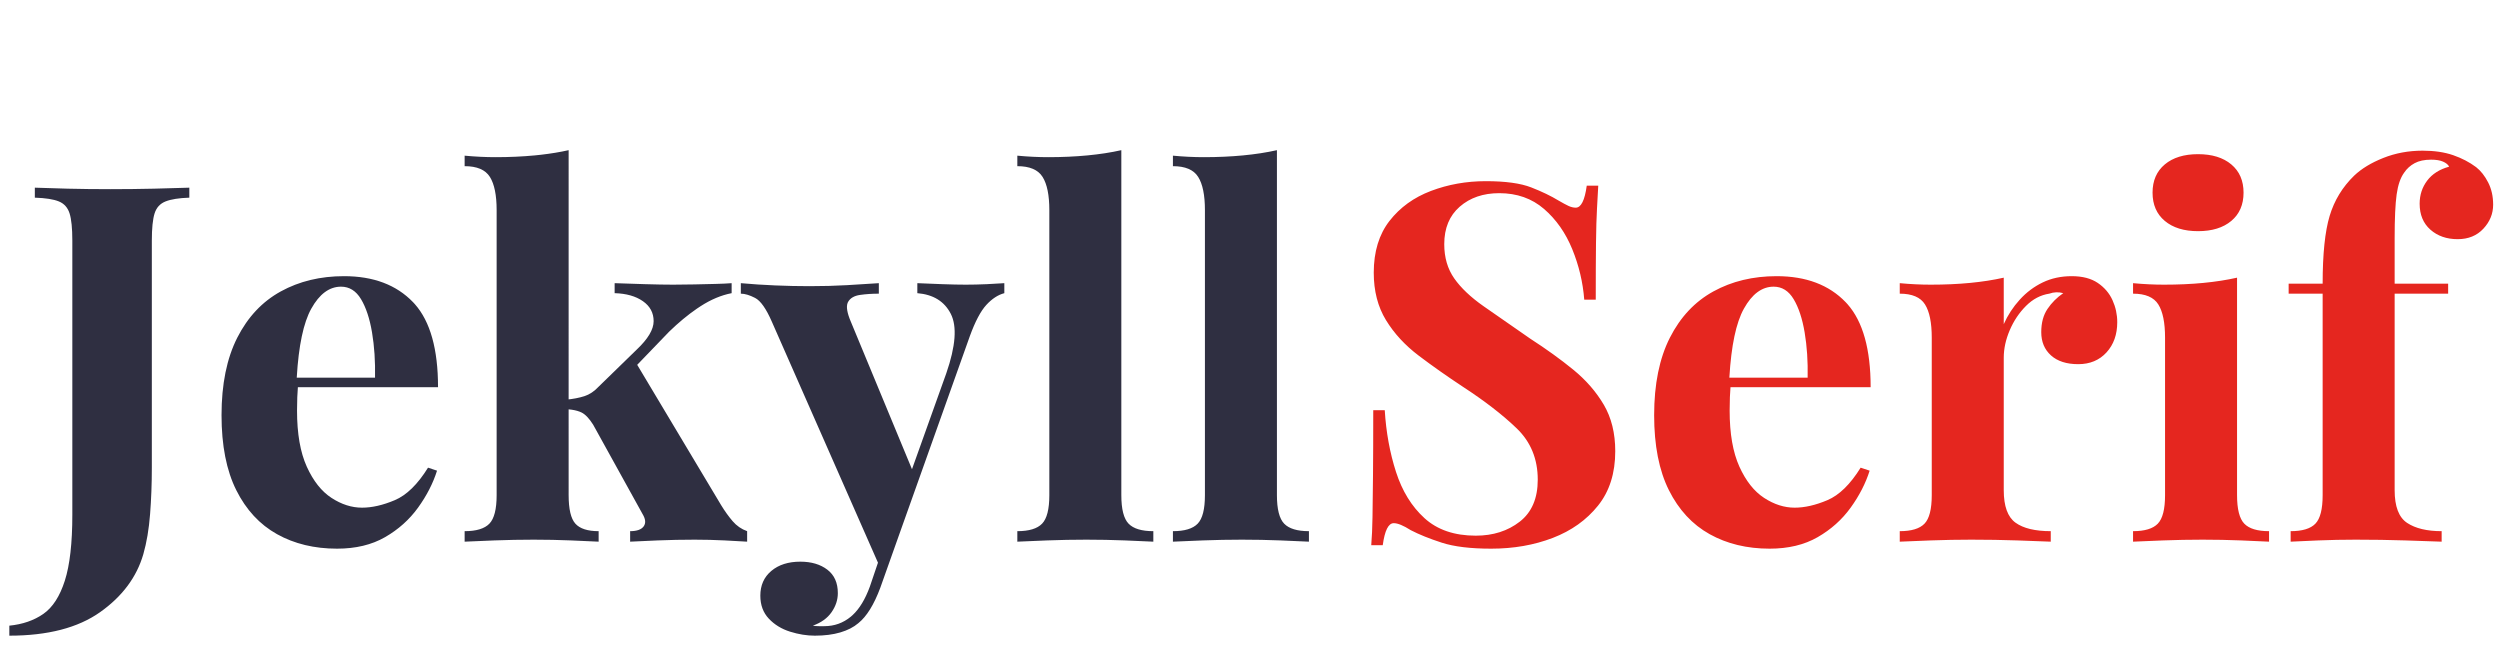
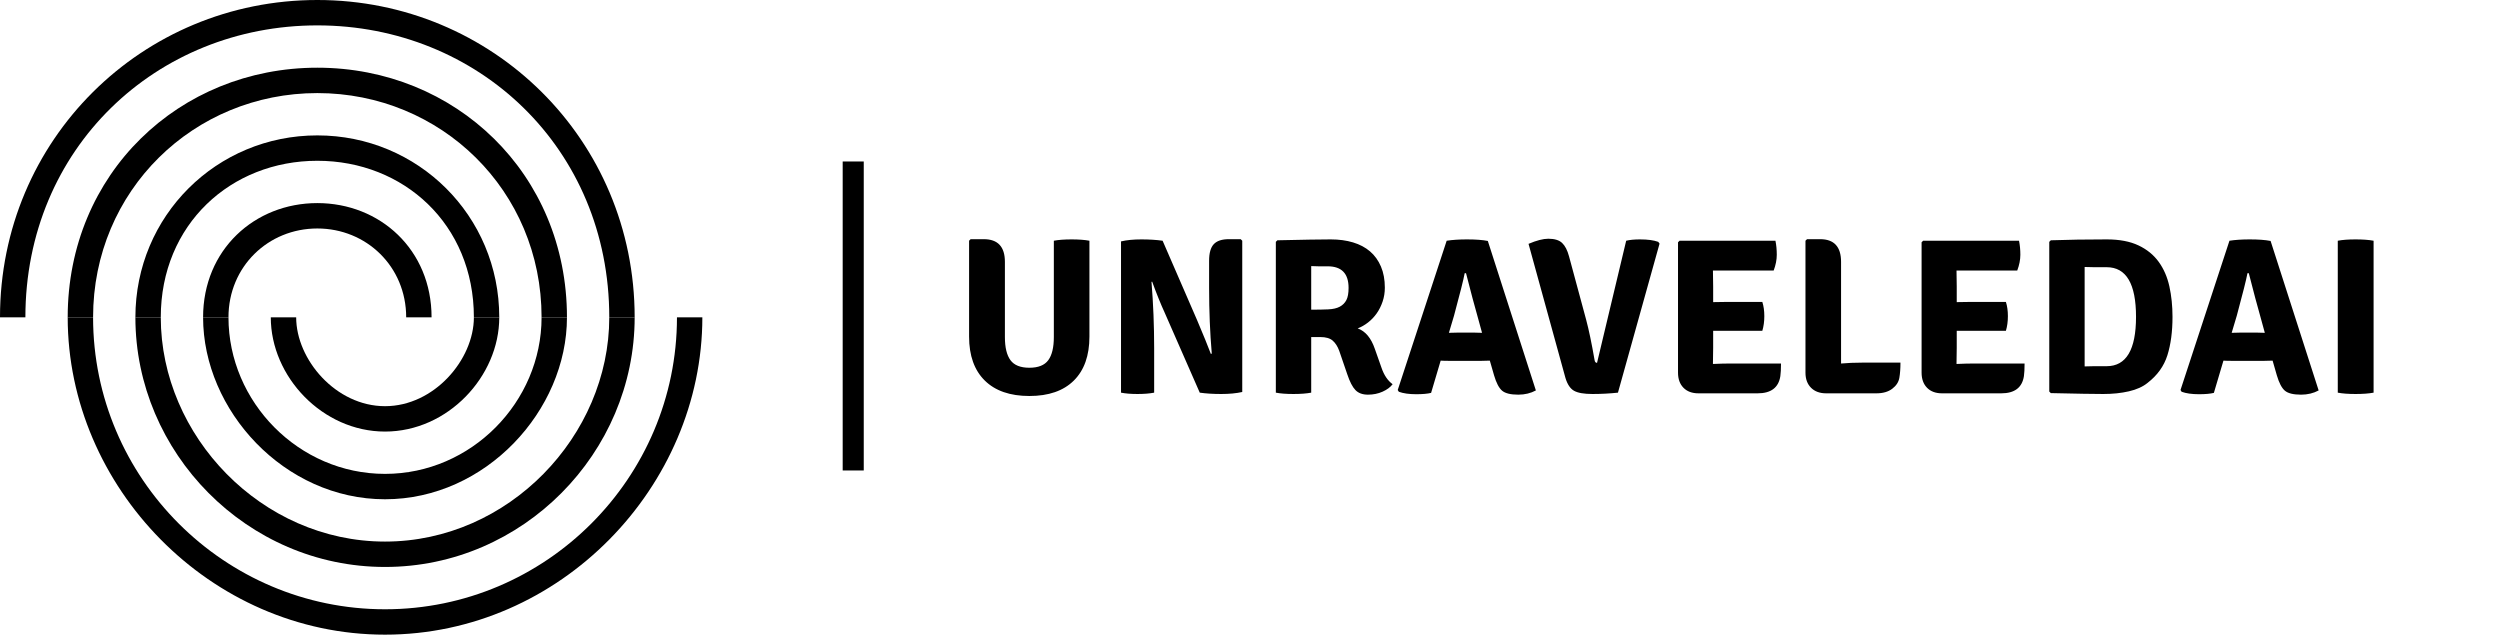
- <svg xmlns="http://www.w3.org/2000/svg" width="240px" height="64px" viewBox="0 0 240 64" version="1.1">
-   <g id="Page-1" stroke="none" stroke-width="1" fill="none" fill-rule="evenodd">
-     <g id="logo" transform="translate(2, 0)" fill-rule="nonzero">
-       <path id="Jekyll" fill="#2f2f41" d="M-1.104,61.024 C2.576,61.024 5.48,60.272 7.608,58.768 C9.736,57.264 11.12,55.408 11.76,53.2 C12.08,52.08 12.296,50.8 12.408,49.36 C12.52,47.92 12.576,46.44 12.576,44.92 L12.576,44.92 L12.576,23.104 C12.576,21.92 12.664,21.048 12.84,20.488 C13.016,19.928 13.368,19.544 13.896,19.336 C14.424,19.128 15.184,19.008 16.176,18.976 L16.176,18.976 L16.176,18.016 C15.28,18.048 14.152,18.08 12.792,18.112 C11.432,18.144 10.032,18.16 8.592,18.16 C7.152,18.16 5.784,18.144 4.488,18.112 C3.192,18.08 2.144,18.048 1.344,18.016 L1.344,18.016 L1.344,18.976 C2.368,19.008 3.136,19.128 3.648,19.336 C4.16,19.544 4.504,19.928 4.68,20.488 C4.856,21.048 4.944,21.92 4.944,23.104 L4.944,23.104 L4.944,49.408 C4.944,52.128 4.704,54.24 4.224,55.744 C3.744,57.248 3.056,58.312 2.16,58.936 C1.264,59.56 0.176,59.936 -1.104,60.064 L-1.104,60.064 L-1.104,61.024 Z M30.355,52.672 C32.147,52.672 33.683,52.304 34.963,51.568 C36.243,50.832 37.299,49.888 38.131,48.736 C38.963,47.584 39.571,46.4 39.955,45.184 L39.955,45.184 L39.091,44.896 C38.099,46.496 37.035,47.536 35.899,48.016 C34.763,48.496 33.715,48.736 32.755,48.736 C31.763,48.736 30.787,48.424 29.827,47.8 C28.867,47.176 28.075,46.176 27.451,44.8 C26.827,43.424 26.515,41.632 26.515,39.424 C26.515,38.976 26.523,38.544 26.539,38.128 C26.555,37.712 26.579,37.312 26.611,36.928 L26.593,37.168 L40.051,37.168 C40.051,33.532 39.309,30.875 37.826,29.197 L37.651,29.008 C36.051,27.344 33.843,26.512 31.027,26.512 C28.755,26.512 26.731,27 24.955,27.976 C23.179,28.952 21.787,30.432 20.779,32.416 C19.771,34.4 19.267,36.88 19.267,39.856 C19.267,42.768 19.739,45.168 20.683,47.056 C21.627,48.944 22.931,50.352 24.595,51.28 C26.259,52.208 28.179,52.672 30.355,52.672 Z M26.49,36.22 C26.669,33.175 27.133,30.979 27.883,29.632 C28.667,28.224 29.619,27.52 30.739,27.52 C31.539,27.52 32.179,27.92 32.659,28.72 C33.139,29.52 33.491,30.584 33.715,31.912 C33.939,33.24 34.035,34.688 34.003,36.256 L34.003,36.256 L26.487,36.256 L26.49,36.22 Z M69.725,52 L69.725,50.992 C69.181,50.8 68.717,50.48 68.333,50.032 C67.949,49.584 67.581,49.072 67.229,48.496 L67.229,48.496 L59.172,35.023 L62.237,31.84 C63.133,30.972 64.016,30.239 64.888,29.64 L65.261,29.392 C66.253,28.752 67.245,28.336 68.237,28.144 L68.237,28.144 L68.237,27.184 C67.853,27.216 67.341,27.24 66.701,27.256 C66.061,27.272 65.381,27.288 64.661,27.304 C63.941,27.32 63.261,27.328 62.621,27.328 C61.885,27.328 60.989,27.312 59.933,27.28 C58.877,27.248 57.901,27.216 57.005,27.184 L57.005,27.184 L57.005,28.144 C58.125,28.176 59.029,28.432 59.717,28.912 C60.405,29.392 60.749,30.032 60.749,30.832 C60.749,31.632 60.205,32.544 59.117,33.568 L59.117,33.568 L55.469,37.12 C55.053,37.568 54.597,37.872 54.101,38.032 C53.605,38.192 53.021,38.304 52.349,38.368 L52.588,38.342 L52.589,14.416 C51.762,14.603 50.869,14.75 49.909,14.859 L49.325,14.92 C48.141,15.032 46.893,15.088 45.581,15.088 C44.621,15.088 43.629,15.04 42.605,14.944 L42.605,14.944 L42.605,15.952 C43.789,15.952 44.597,16.296 45.029,16.984 C45.461,17.672 45.677,18.736 45.677,20.176 L45.677,20.176 L45.677,47.536 C45.677,48.88 45.445,49.792 44.981,50.272 C44.517,50.752 43.725,50.992 42.605,50.992 L42.605,50.992 L42.605,52 C43.245,51.968 44.197,51.928 45.461,51.88 C46.725,51.832 47.981,51.808 49.229,51.808 C50.445,51.808 51.637,51.832 52.805,51.88 C53.973,51.928 54.861,51.968 55.469,52 L55.469,52 L55.469,50.992 C54.413,50.992 53.669,50.752 53.237,50.272 C52.805,49.792 52.589,48.88 52.589,47.536 L52.589,47.536 L52.588,39.298 L52.602,39.298 C53.012,39.336 53.36,39.41 53.648,39.521 L53.813,39.592 C54.181,39.768 54.557,40.16 54.941,40.768 L54.941,40.768 L59.693,49.36 C59.981,49.84 60.013,50.232 59.789,50.536 C59.565,50.84 59.133,50.992 58.493,50.992 L58.493,50.992 L58.493,52 C59.069,51.968 59.949,51.928 61.133,51.88 C62.317,51.832 63.501,51.808 64.685,51.808 C65.645,51.808 66.605,51.832 67.565,51.88 C68.525,51.928 69.245,51.968 69.725,52 L69.725,52 Z M76.224,61.024 C77.152,61.024 77.968,60.92 78.672,60.712 C79.376,60.504 79.952,60.208 80.4,59.824 C81.2,59.184 81.904,58.048 82.512,56.416 L82.512,56.416 L84.336,51.28 L91.104,32.272 C91.616,30.864 92.144,29.864 92.688,29.272 C93.232,28.68 93.808,28.304 94.416,28.144 L94.416,28.144 L94.416,27.184 C94,27.216 93.44,27.248 92.736,27.28 C92.032,27.312 91.36,27.328 90.72,27.328 C90.08,27.328 89.328,27.312 88.464,27.28 C87.6,27.248 86.8,27.216 86.064,27.184 L86.064,27.184 L86.064,28.144 C87.6,28.272 88.672,28.936 89.28,30.136 C89.888,31.336 89.744,33.232 88.848,35.824 L88.848,35.824 L85.55,45.046 L79.68,30.88 C79.325,30.053 79.223,29.451 79.373,29.074 L79.416,28.984 C79.624,28.616 80.008,28.392 80.568,28.312 C81.128,28.232 81.728,28.192 82.368,28.192 L82.368,28.192 L82.368,27.184 C81.408,27.248 80.384,27.312 79.296,27.376 C78.208,27.44 77.008,27.472 75.696,27.472 C74.64,27.472 73.544,27.448 72.408,27.4 C71.272,27.352 70.176,27.28 69.12,27.184 L69.12,27.184 L69.12,28.192 C69.504,28.192 69.96,28.328 70.488,28.6 C71.016,28.872 71.552,29.632 72.096,30.88 L72.096,30.88 L82.285,54.018 L81.504,56.32 C81.061,57.531 80.509,58.442 79.847,59.053 L79.68,59.2 C78.944,59.808 78.096,60.112 77.136,60.112 L77.136,60.112 L76.608,60.112 C76.384,60.112 76.192,60.096 76.032,60.064 C76.832,59.776 77.432,59.344 77.832,58.768 C78.232,58.192 78.432,57.584 78.432,56.944 C78.432,55.952 78.096,55.2 77.424,54.688 C76.752,54.176 75.888,53.92 74.832,53.92 C73.68,53.92 72.752,54.216 72.048,54.808 C71.344,55.4 70.992,56.192 70.992,57.184 C70.992,58.08 71.264,58.816 71.808,59.392 C72.352,59.968 73.032,60.384 73.848,60.64 C74.664,60.896 75.456,61.024 76.224,61.024 Z M108.72,52 L108.72,50.992 C107.6,50.992 106.808,50.752 106.344,50.272 C105.88,49.792 105.648,48.88 105.648,47.536 L105.648,47.536 L105.648,14.416 C104.656,14.64 103.568,14.808 102.384,14.92 C101.2,15.032 99.952,15.088 98.64,15.088 C97.68,15.088 96.688,15.04 95.664,14.944 L95.664,14.944 L95.664,15.952 C96.848,15.952 97.656,16.296 98.088,16.984 C98.52,17.672 98.736,18.736 98.736,20.176 L98.736,20.176 L98.736,47.536 C98.736,48.88 98.504,49.792 98.04,50.272 C97.576,50.752 96.784,50.992 95.664,50.992 L95.664,50.992 L95.664,52 C96.304,51.968 97.256,51.928 98.52,51.88 C99.784,51.832 101.04,51.808 102.288,51.808 C103.536,51.808 104.768,51.832 105.984,51.88 C107.2,51.928 108.112,51.968 108.72,52 L108.72,52 Z M123.657,52 L123.657,50.992 C122.537,50.992 121.745,50.752 121.281,50.272 C120.817,49.792 120.585,48.88 120.585,47.536 L120.585,47.536 L120.585,14.416 C119.593,14.64 118.505,14.808 117.321,14.92 C116.137,15.032 114.889,15.088 113.577,15.088 C112.617,15.088 111.625,15.04 110.601,14.944 L110.601,14.944 L110.601,15.952 C111.785,15.952 112.593,16.296 113.025,16.984 C113.457,17.672 113.673,18.736 113.673,20.176 L113.673,20.176 L113.673,47.536 C113.673,48.88 113.441,49.792 112.977,50.272 C112.513,50.752 111.721,50.992 110.601,50.992 L110.601,50.992 L110.601,52 C111.241,51.968 112.193,51.928 113.457,51.88 C114.721,51.832 115.977,51.808 117.225,51.808 C118.473,51.808 119.705,51.832 120.921,51.88 C122.137,51.928 123.049,51.968 123.657,52 L123.657,52 Z" />
-       <path id="Serif" fill="#E5261F" d="M141.16,52.672 C143.304,52.672 145.272,52.328 147.064,51.64 C148.856,50.952 150.304,49.92 151.408,48.544 C152.512,47.168 153.064,45.424 153.064,43.312 C153.064,41.584 152.696,40.096 151.96,38.848 C151.224,37.6 150.248,36.48 149.032,35.488 C147.816,34.496 146.44,33.504 144.904,32.512 C143.144,31.296 141.648,30.256 140.416,29.392 C139.184,28.528 138.248,27.64 137.608,26.728 C136.968,25.816 136.648,24.72 136.648,23.44 C136.648,21.904 137.144,20.704 138.136,19.84 C139.128,18.976 140.392,18.544 141.928,18.544 C143.624,18.544 145.056,19.048 146.224,20.056 C147.392,21.064 148.296,22.352 148.936,23.92 C149.576,25.488 149.96,27.104 150.088,28.768 L150.088,28.768 L151.192,28.768 C151.192,26.528 151.2,24.72 151.216,23.344 C151.232,21.968 151.264,20.856 151.312,20.008 C151.36,19.16 151.4,18.432 151.432,17.824 L151.432,17.824 L150.328,17.824 C150.136,19.232 149.784,19.936 149.272,19.936 C149.048,19.936 148.816,19.88 148.576,19.768 C148.336,19.656 148.024,19.488 147.64,19.264 C146.904,18.816 146.024,18.392 145,17.992 C143.976,17.592 142.52,17.392 140.632,17.392 C138.776,17.392 137.024,17.704 135.376,18.328 C133.728,18.952 132.4,19.912 131.392,21.208 C130.384,22.504 129.88,24.16 129.88,26.176 C129.88,27.936 130.272,29.456 131.056,30.736 C131.84,32.016 132.888,33.152 134.2,34.144 C135.512,35.136 136.92,36.128 138.424,37.12 C140.536,38.496 142.264,39.832 143.608,41.128 C144.952,42.424 145.624,44.064 145.624,46.048 C145.624,47.84 145.048,49.184 143.896,50.08 C142.744,50.976 141.336,51.424 139.672,51.424 C137.624,51.424 135.984,50.864 134.752,49.744 C133.52,48.624 132.608,47.144 132.016,45.304 C131.424,43.464 131.064,41.488 130.936,39.376 L130.936,39.376 L129.832,39.376 C129.832,41.904 129.824,43.992 129.808,45.64 C129.792,47.288 129.776,48.624 129.76,49.648 C129.744,50.672 129.704,51.568 129.64,52.336 L129.64,52.336 L130.744,52.336 C130.936,50.928 131.288,50.224 131.8,50.224 C132.184,50.224 132.728,50.448 133.432,50.896 C134.232,51.312 135.224,51.712 136.408,52.096 C137.592,52.48 139.176,52.672 141.16,52.672 Z M167.886,52.672 C169.678,52.672 171.214,52.304 172.494,51.568 C173.774,50.832 174.83,49.888 175.662,48.736 C176.494,47.584 177.102,46.4 177.486,45.184 L177.486,45.184 L176.622,44.896 C175.63,46.496 174.566,47.536 173.43,48.016 C172.294,48.496 171.246,48.736 170.286,48.736 C169.294,48.736 168.318,48.424 167.358,47.8 C166.398,47.176 165.606,46.176 164.982,44.8 C164.358,43.424 164.046,41.632 164.046,39.424 C164.046,38.976 164.054,38.544 164.07,38.128 C164.086,37.712 164.11,37.312 164.142,36.928 L164.124,37.168 L177.582,37.168 C177.582,33.532 176.84,30.875 175.357,29.197 L175.182,29.008 C173.582,27.344 171.374,26.512 168.558,26.512 C166.286,26.512 164.262,27 162.486,27.976 C160.71,28.952 159.318,30.432 158.31,32.416 C157.302,34.4 156.798,36.88 156.798,39.856 C156.798,42.768 157.27,45.168 158.214,47.056 C159.158,48.944 160.462,50.352 162.126,51.28 C163.79,52.208 165.71,52.672 167.886,52.672 Z M164.021,36.22 C164.2,33.175 164.664,30.979 165.414,29.632 C166.198,28.224 167.15,27.52 168.27,27.52 C169.07,27.52 169.71,27.92 170.19,28.72 C170.67,29.52 171.022,30.584 171.246,31.912 C171.47,33.24 171.566,34.688 171.534,36.256 L171.534,36.256 L164.018,36.256 L164.021,36.22 Z M194.872,52 L194.872,50.992 C193.368,50.992 192.24,50.72 191.488,50.176 C190.736,49.632 190.36,48.592 190.36,47.056 L190.36,47.056 L190.36,34.336 C190.36,33.472 190.552,32.592 190.936,31.696 C191.32,30.8 191.84,30.024 192.496,29.368 C193.152,28.712 193.896,28.32 194.728,28.192 C195.176,28.032 195.624,28.016 196.072,28.144 C195.464,28.56 194.96,29.064 194.56,29.656 C194.16,30.248 193.96,30.992 193.96,31.888 C193.96,32.816 194.272,33.56 194.896,34.12 C195.52,34.68 196.392,34.96 197.512,34.96 C198.632,34.96 199.536,34.584 200.224,33.832 C200.912,33.08 201.256,32.112 201.256,30.928 C201.256,30.192 201.104,29.488 200.8,28.816 C200.496,28.144 200.024,27.592 199.384,27.16 C198.744,26.728 197.912,26.512 196.888,26.512 C195.864,26.512 194.936,26.712 194.104,27.112 C193.272,27.512 192.536,28.064 191.896,28.768 C191.256,29.472 190.744,30.256 190.36,31.12 L190.36,31.12 L190.36,26.656 C189.368,26.88 188.288,27.048 187.12,27.16 C185.952,27.272 184.696,27.328 183.352,27.328 C182.392,27.328 181.4,27.28 180.376,27.184 L180.376,27.184 L180.376,28.192 C181.56,28.192 182.368,28.536 182.8,29.224 C183.232,29.912 183.448,30.976 183.448,32.416 L183.448,32.416 L183.448,47.536 C183.448,48.88 183.216,49.792 182.752,50.272 C182.288,50.752 181.496,50.992 180.376,50.992 L180.376,50.992 L180.376,52 C181.048,51.968 182.04,51.928 183.352,51.88 C184.664,51.832 185.96,51.808 187.24,51.808 C188.776,51.808 190.248,51.832 191.656,51.88 C193.064,51.928 194.136,51.968 194.872,52 L194.872,52 Z M209.013,22.192 C210.357,22.192 211.421,21.864 212.205,21.208 C212.989,20.552 213.381,19.648 213.381,18.496 C213.381,17.344 212.989,16.44 212.205,15.784 C211.421,15.128 210.357,14.8 209.013,14.8 C207.669,14.8 206.605,15.128 205.821,15.784 C205.037,16.44 204.645,17.344 204.645,18.496 C204.645,19.648 205.037,20.552 205.821,21.208 C206.605,21.864 207.669,22.192 209.013,22.192 Z M215.829,52 L215.829,50.992 C214.709,50.992 213.917,50.752 213.453,50.272 C212.989,49.792 212.757,48.88 212.757,47.536 L212.757,47.536 L212.757,26.656 C211.765,26.88 210.685,27.048 209.517,27.16 C208.349,27.272 207.093,27.328 205.749,27.328 C204.789,27.328 203.797,27.28 202.773,27.184 L202.773,27.184 L202.773,28.192 C203.957,28.192 204.765,28.536 205.197,29.224 C205.629,29.912 205.845,30.976 205.845,32.416 L205.845,32.416 L205.845,47.536 C205.845,48.88 205.613,49.792 205.149,50.272 C204.685,50.752 203.893,50.992 202.773,50.992 L202.773,50.992 L202.773,52 C203.413,51.968 204.373,51.928 205.653,51.88 C206.933,51.832 208.197,51.808 209.445,51.808 C210.693,51.808 211.925,51.832 213.141,51.88 C214.357,51.928 215.253,51.968 215.829,52 L215.829,52 Z M232.398,52 L232.398,50.992 C230.99,50.992 229.886,50.728 229.086,50.2 C228.286,49.672 227.886,48.624 227.886,47.056 L227.886,47.056 L227.886,28.192 L233.022,28.192 L233.022,27.232 L227.886,27.232 L227.886,22.864 C227.886,20.976 227.95,19.576 228.078,18.664 C228.206,17.752 228.446,17.056 228.798,16.576 C229.054,16.192 229.39,15.888 229.806,15.664 C230.222,15.44 230.75,15.328 231.39,15.328 C231.87,15.328 232.254,15.392 232.542,15.52 C232.83,15.648 233.022,15.808 233.118,16 C232.19,16.256 231.486,16.704 231.006,17.344 C230.526,17.984 230.286,18.72 230.286,19.552 C230.286,20.608 230.63,21.44 231.318,22.048 C232.006,22.656 232.878,22.96 233.934,22.96 C234.958,22.96 235.782,22.624 236.406,21.952 C237.03,21.28 237.342,20.512 237.342,19.648 C237.342,18.848 237.182,18.136 236.862,17.512 C236.542,16.888 236.158,16.4 235.71,16.048 C235.07,15.568 234.334,15.184 233.502,14.896 C232.67,14.608 231.694,14.464 230.574,14.464 C229.23,14.464 227.974,14.696 226.806,15.16 C225.638,15.624 224.702,16.192 223.998,16.864 C222.878,17.952 222.094,19.24 221.646,20.728 C221.198,22.216 220.974,24.384 220.974,27.232 L220.974,27.232 L217.71,27.232 L217.71,28.192 L220.974,28.192 L220.974,47.536 C220.974,48.88 220.742,49.792 220.278,50.272 C219.814,50.752 219.022,50.992 217.902,50.992 L217.902,50.992 L217.902,52 C218.51,51.968 219.398,51.928 220.566,51.88 C221.734,51.832 222.926,51.808 224.142,51.808 C225.806,51.808 227.39,51.832 228.894,51.88 C230.398,51.928 231.566,51.968 232.398,52 L232.398,52 Z" />
-     </g>
+ <svg xmlns="http://www.w3.org/2000/svg" width="355.998" height="90.375" viewBox="0 0 355.998 90.375" class="css-1j8o68f" version="1.1" id="svg93">
+   <defs id="SvgjsDefs3469" />
+   <g id="SvgjsG3470" featurekey="symbolFeature-0" transform="matrix(1.205,0,0,1.205,-10.2425,-15.665)" fill="#000000">
+     <path d="m 83.5,50.5 h -3 C 80.5,30.5 65,16 46,16 27,16 11.5,30.5 11.5,50.5 h -3 C 8.5,29.5 25.3,13 46,13 66.7,13 83.5,29.5 83.5,50.5 Z" id="path68" />
+     <path d="m 75.5,50.5 h -3 C 72.5,35.5 60.6,24 46,24 31.4,24 19.5,35.5 19.5,50.5 h -3 C 16.5,33.5 29.7,21 46,21 62.3,21 75.5,33.5 75.5,50.5 Z" id="path70" />
+     <path d="m 59.5,50.5 h -3 C 56.5,44.5 51.8,40 46,40 40.2,40 35.5,44.5 35.5,50.5 h -3 c 0,-8 6.1,-13.5 13.5,-13.5 7.4,0 13.5,5.5 13.5,13.5 z" id="path72" />
+     <path d="m 67.5,50.5 h -3 C 64.5,39.5 56.2,32 46,32 35.8,32 27.5,39.5 27.5,50.5 h -3 C 24.5,38.5 34.1,29 46,29 c 11.9,0 21.5,9.5 21.5,21.5 z" id="path74" />
+     <path d="M 54,88 C 33.3,88 16.5,70.5 16.5,50.5 h 3 C 19.5,69.5 35,85 54,85 73,85 88.5,69.5 88.5,50.5 h 3 C 91.5,70.5 74.7,88 54,88 Z" id="path76" />
+     <path d="M 54,80 C 37.7,80 24.5,66.5 24.5,50.5 h 3 C 27.5,64.5 39.4,77 54,77 68.6,77 80.5,64.5 80.5,50.5 h 3 C 83.5,66.5 70.3,80 54,80 Z" id="path78" />
+     <path d="M 54,64 C 46.6,64 40.5,57.5 40.5,50.5 h 3 c 0,5 4.7,10.5 10.5,10.5 5.8,0 10.5,-5.5 10.5,-10.5 h 3 C 67.5,57.5 61.4,64 54,64 Z" id="path80" />
+     <path d="M 54,72 C 42.1,72 32.5,61.5 32.5,50.5 h 3 c 0,10 8.3,18.5 18.5,18.5 10.2,0 18.5,-8.5 18.5,-18.5 h 3 C 75.5,61.5 65.9,72 54,72 Z" id="path82" />
+   </g>
+   <g id="SvgjsG3471" featurekey="textGroupContainer" transform="translate(354.9975,22.995)" fill="#000000">
+     <rect y="0" height="1" width="1" opacity="0" id="rect85" x="0" />
+     <rect y="0" x="-235" width="3" height="44" id="rect87" />
+   </g>
+   <g id="SvgjsG3472" featurekey="vMvB0T-0" transform="matrix(1.583782,0,0,1.583782,135.9069,24.2389)" fill="#000000">
+     <path d="m 12.14,6.34 v 8.62 q 0,2.56 -1.4,3.95 -1.4,1.39 -4,1.39 -2.6,0 -4.01,-1.39 Q 1.32,17.52 1.32,14.96 V 6.34 L 1.46,6.2 h 1.18 q 1.9,0 1.9,2.04 V 15 q 0,1.4 0.5,2.08 0.5,0.68 1.7,0.68 1.2,0 1.7,-0.68 Q 8.94,16.4 8.94,15 V 6.34 q 0.62,-0.12 1.6,-0.12 0.96,0 1.6,0.12 z m 13.6,-0.14 0.14,0.14 v 13.6 q -0.8,0.18 -1.89,0.18 -1.09,0 -1.93,-0.12 l -3.14,-7.16 q -0.56,-1.22 -1.14,-2.82 l -0.06,0.02 q 0.24,2.92 0.24,5.98 V 20 q -0.62,0.12 -1.5,0.12 -0.88,0 -1.48,-0.12 V 6.4 q 0.76,-0.18 1.83,-0.18 1.07,0 1.91,0.12 l 3.1,7.14 q 0.84,1.98 1.24,3.04 l 0.08,-0.04 Q 22.9,13.7 22.9,10.58 V 8.14 Q 22.9,7.1 23.32,6.65 23.74,6.2 24.68,6.2 Z m 12.96,4.36 q 0,0.66 -0.2,1.25 -0.2,0.59 -0.53,1.06 -0.33,0.47 -0.78,0.82 -0.45,0.35 -0.93,0.53 1.04,0.38 1.54,1.84 l 0.6,1.7 q 0.34,1 1,1.48 -0.3,0.4 -0.9,0.67 -0.6,0.27 -1.32,0.27 -0.72,0 -1.12,-0.41 -0.4,-0.41 -0.74,-1.43 L 34.6,16.24 Q 34.38,15.64 34.01,15.32 33.64,15 32.9,15 h -0.82 v 5 q -0.64,0.12 -1.6,0.12 -0.96,0 -1.58,-0.12 V 6.44 L 29.04,6.3 q 1.74,-0.04 2.93,-0.06 1.19,-0.02 1.87,-0.02 1.1,0 2,0.27 0.9,0.27 1.53,0.81 0.63,0.54 0.98,1.36 0.35,0.82 0.35,1.9 z M 32.08,8.62 v 3.92 q 0.9,0 1.54,-0.03 0.64,-0.03 1.03,-0.24 0.39,-0.21 0.59,-0.59 0.2,-0.38 0.2,-1.1 0,-1.94 -1.88,-1.94 h -0.83 q 0,0 -0.65,-0.02 z m 12.44,8.52 q -0.54,0 -0.8,-0.02 l -0.86,2.9 q -0.48,0.12 -1.34,0.12 -0.96,0 -1.56,-0.22 l -0.1,-0.16 4.4,-13.42 q 0.78,-0.12 1.82,-0.12 1.18,0 1.88,0.14 l 4.32,13.44 q -0.7,0.38 -1.58,0.38 -1.04,0 -1.46,-0.36 -0.42,-0.36 -0.72,-1.38 l -0.38,-1.32 q -0.26,0.02 -0.78,0.02 z m -0.06,-2.52 0.8,-0.02 h 1.46 q 0.1,0 0.35,0.01 0.25,0.01 0.37,0.01 L 47.1,13.38 Q 46.62,11.7 46,9.26 h -0.12 q -0.16,0.86 -0.96,3.82 z m 13.32,2.7 2.62,-10.98 q 0.48,-0.12 1.24,-0.12 1.04,0 1.64,0.22 L 63.4,6.6 59.66,20 q -1.14,0.12 -2.29,0.12 -1.15,0 -1.66,-0.29 -0.51,-0.29 -0.77,-1.15 L 51.62,6.62 q 1.08,-0.46 1.78,-0.46 0.84,0 1.24,0.38 0.4,0.38 0.62,1.2 l 1.54,5.7 q 0.36,1.34 0.76,3.64 0.04,0.24 0.22,0.24 z M 68.22,15.96 68.2,17.4 v 0.02 q 0.92,-0.04 1.48,-0.04 h 4.64 q 0,0.74 -0.06,1.14 -0.24,1.54 -2.04,1.54 H 66.9 q -0.86,0 -1.35,-0.5 -0.49,-0.5 -0.49,-1.36 V 6.48 L 65.2,6.34 h 8.62 q 0.12,0.58 0.12,1.26 0,0.68 -0.28,1.42 H 68.2 l 0.02,1.44 v 1.4 q 0.52,-0.02 1.36,-0.02 h 3.06 q 0.18,0.56 0.18,1.28 0,0.72 -0.18,1.32 H 68.22 Z M 81.6,17.3 h 3.46 q 0,0.8 -0.1,1.37 -0.1,0.57 -0.64,0.98 -0.54,0.41 -1.42,0.41 h -4.52 q -0.86,0 -1.36,-0.5 -0.5,-0.5 -0.5,-1.36 V 6.34 L 76.66,6.2 h 1.18 q 1.88,0 1.88,2.04 v 9.14 Q 80.6,17.3 81.6,17.3 Z m 8.52,-1.34 -0.02,1.44 v 0.02 q 0.92,-0.04 1.48,-0.04 h 4.64 q 0,0.74 -0.06,1.14 -0.24,1.54 -2.04,1.54 H 88.8 q -0.86,0 -1.35,-0.5 -0.49,-0.5 -0.49,-1.36 V 6.48 L 87.1,6.34 h 8.62 q 0.12,0.58 0.12,1.26 0,0.68 -0.28,1.42 H 90.1 l 0.02,1.44 v 1.4 q 0.52,-0.02 1.36,-0.02 h 3.06 q 0.18,0.56 0.18,1.28 0,0.72 -0.18,1.32 h -4.42 z m 17.16,3.16 q -0.64,0.52 -1.68,0.76 -1.04,0.24 -2.3,0.24 -0.62,0 -1.79,-0.02 -1.17,-0.02 -2.93,-0.06 L 98.44,19.9 V 6.44 L 98.58,6.3 q 1.16,-0.04 2.41,-0.06 1.25,-0.02 2.63,-0.02 1.7,0 2.84,0.54 1.14,0.54 1.82,1.48 0.68,0.94 0.96,2.21 0.28,1.27 0.28,2.73 0,2 -0.46,3.46 -0.46,1.46 -1.78,2.48 z m -3.68,-1.5 q 2.64,0 2.64,-4.44 0,-4.46 -2.64,-4.46 h -1.13 q 0,0 -0.85,-0.02 v 8.94 q 0.36,-0.02 0.85,-0.02 z m 11.3,-0.48 q -0.54,0 -0.8,-0.02 l -0.86,2.9 q -0.48,0.12 -1.34,0.12 -0.96,0 -1.56,-0.22 l -0.1,-0.16 4.4,-13.42 q 0.78,-0.12 1.82,-0.12 1.18,0 1.88,0.14 l 4.32,13.44 q -0.7,0.38 -1.58,0.38 -1.04,0 -1.46,-0.36 -0.42,-0.36 -0.72,-1.38 l -0.38,-1.32 q -0.26,0.02 -0.78,0.02 z m -0.06,-2.52 0.8,-0.02 h 1.46 q 0.1,0 0.35,0.01 0.25,0.01 0.37,0.01 l -0.34,-1.24 Q 117,11.7 116.38,9.26 h -0.12 q -0.16,0.86 -0.96,3.82 z M 124.38,20 V 6.34 q 0.62,-0.12 1.6,-0.12 0.98,0 1.62,0.12 V 20 q -0.64,0.12 -1.62,0.12 -0.98,0 -1.6,-0.12 z" id="path90" />
  </g>
</svg>
